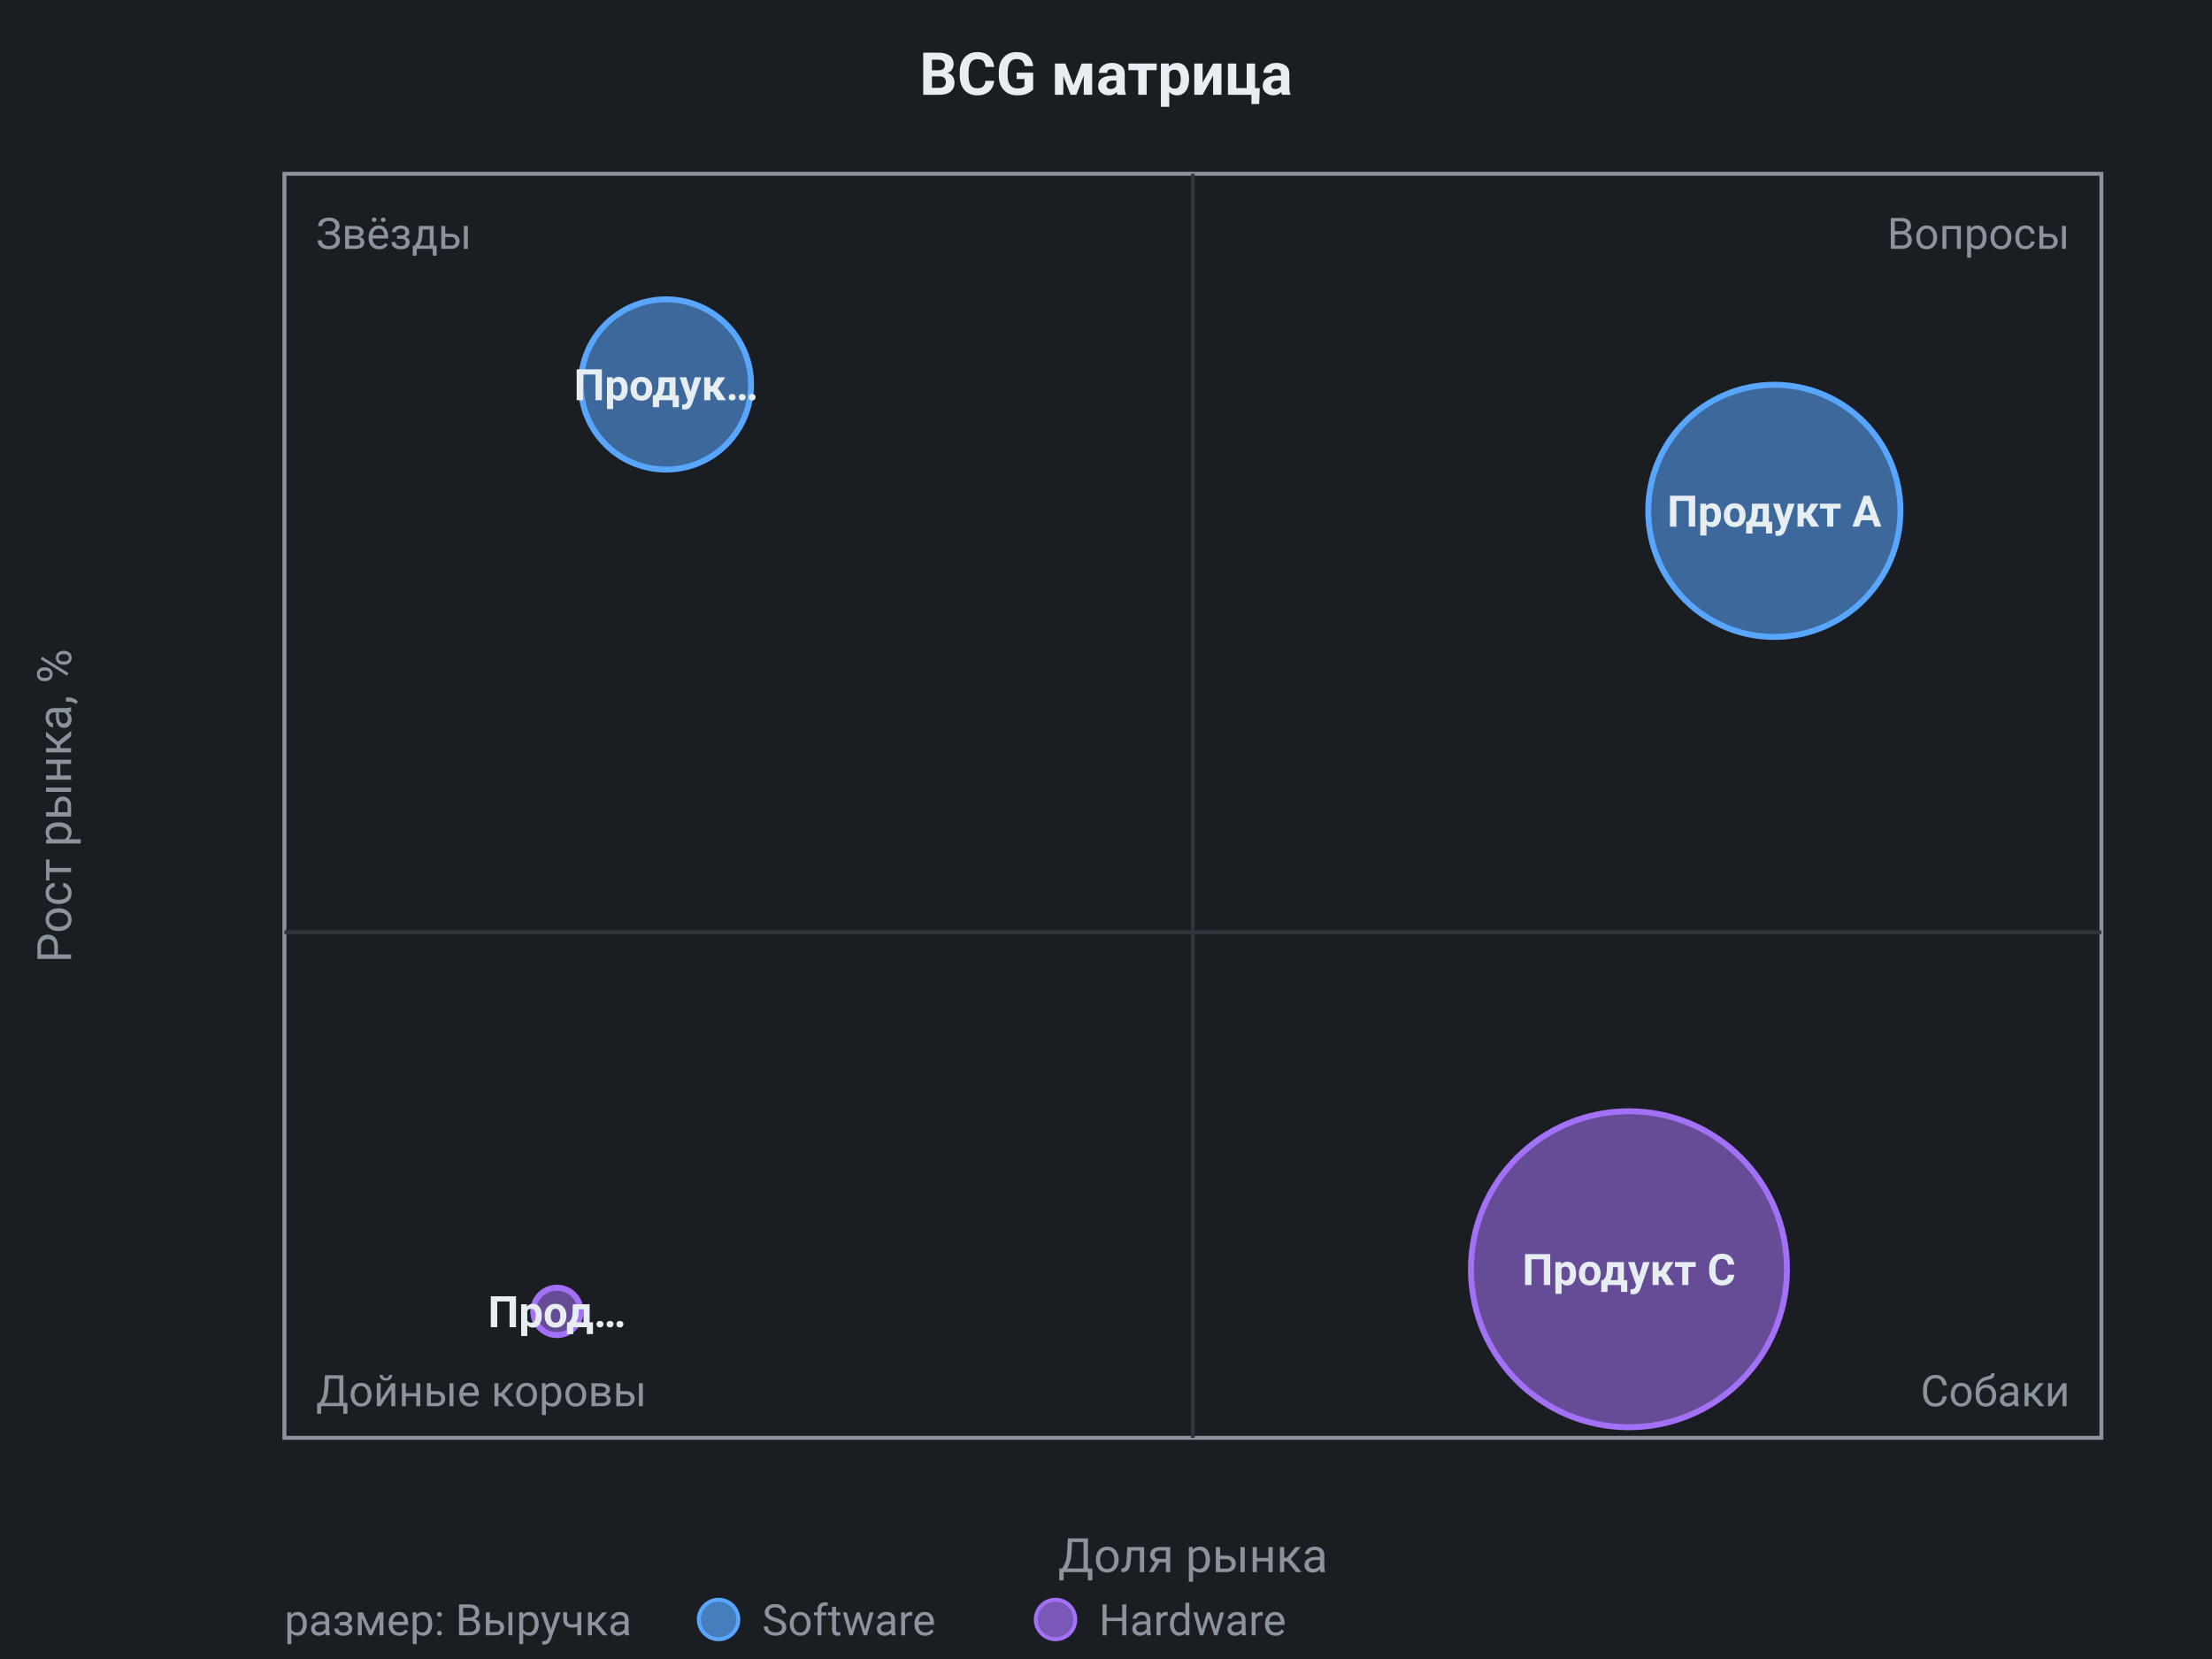
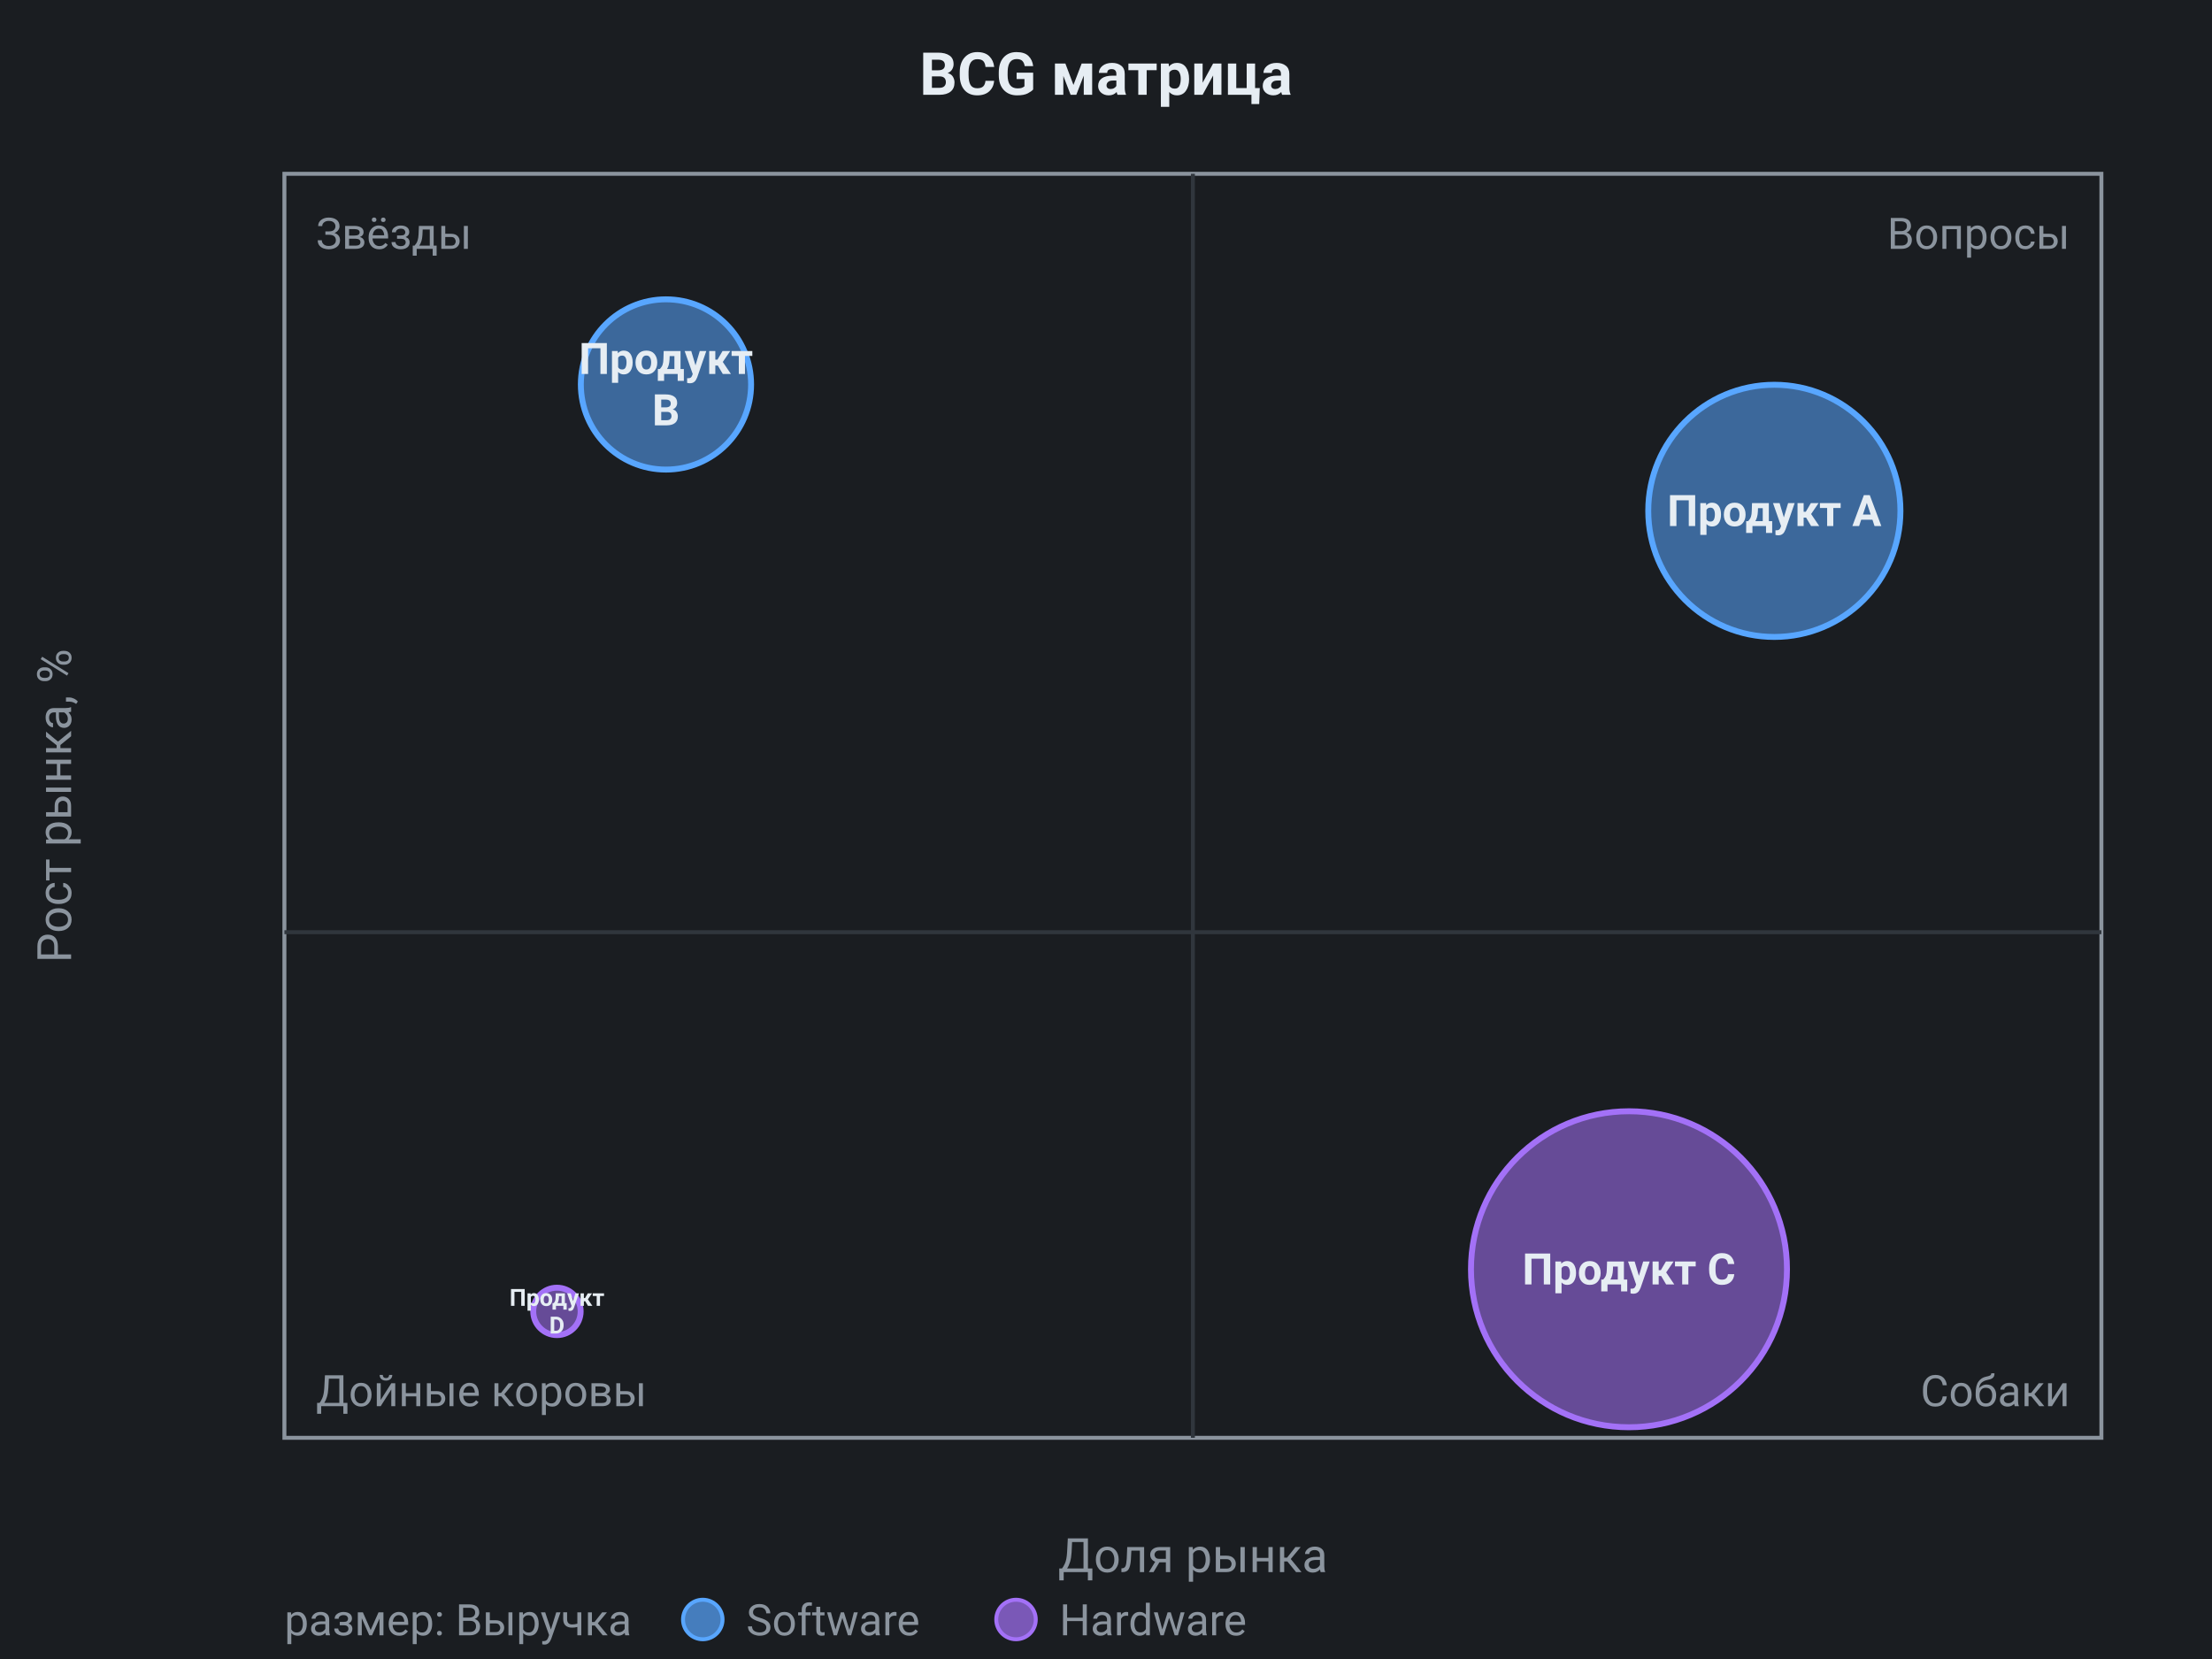
<svg xmlns="http://www.w3.org/2000/svg" viewBox="0 0 560 420" width="560" height="420" role="img" font-family="system-ui, -apple-system, &quot;Segoe UI&quot;, Roboto, sans-serif">
  <rect x="0" y="0" width="560" height="420" fill="#1a1d21" />
  <text x="280" y="24" fill="#e6edf3" font-size="15" text-anchor="middle" font-weight="600">BCG матрица</text>
  <rect x="72" y="44" width="460" height="320" fill="none" stroke="#8b949e" stroke-width="1" />
  <line x1="302" y1="44" x2="302" y2="364" stroke="#30363d" stroke-width="1" />
  <line x1="72" y1="236" x2="532" y2="236" stroke="#30363d" stroke-width="1" />
  <text x="80" y="63" fill="#8b949e" font-size="11" text-anchor="start">Звёзды</text>
  <text x="524" y="63" fill="#8b949e" font-size="11" text-anchor="end">Вопросы</text>
  <text x="80" y="356" fill="#8b949e" font-size="11" text-anchor="start">Дойные коровы</text>
  <text x="524" y="356" fill="#8b949e" font-size="11" text-anchor="end">Собаки</text>
  <text x="302" y="398" fill="#8b949e" font-size="12" text-anchor="middle">Доля рынка</text>
  <text x="18" y="204" fill="#8b949e" font-size="12" text-anchor="middle" transform="rotate(-90 18 204)">Рост рынка, %</text>
  <circle cx="412.4" cy="321.33" r="40" fill="#a371f7" fill-opacity="0.55" stroke="#a371f7" stroke-width="1.5" />
-   <text x="412.4" y="325.33" fill="#e6edf3" font-size="11" text-anchor="middle" font-weight="600">Продукт C</text>
+   <text x="412.4" y="325.18" fill="#e6edf3" font-size="11" text-anchor="middle" font-weight="600">Продукт C</text>
  <circle cx="449.2" cy="129.33" r="31.92" fill="#58a6ff" fill-opacity="0.55" stroke="#58a6ff" stroke-width="1.5" />
-   <text x="449.2" y="133.33" fill="#e6edf3" font-size="11" text-anchor="middle" font-weight="600">Продукт A</text>
+   <text x="449.2" y="133.18" fill="#e6edf3" font-size="11" text-anchor="middle" font-weight="600">Продукт A</text>
  <circle cx="168.6" cy="97.33" r="21.55" fill="#58a6ff" fill-opacity="0.55" stroke="#58a6ff" stroke-width="1.5" />
-   <text x="168.6" y="101.33" fill="#e6edf3" font-size="11" text-anchor="middle" font-weight="600">Продук…</text>
+   <text x="168.6" y="94.68" fill="#e6edf3" font-size="11" text-anchor="middle" font-weight="600">Продукт</text>
+   <text x="168.6" y="107.68" fill="#e6edf3" font-size="11" text-anchor="middle" font-weight="600">B</text>
  <circle cx="141" cy="332" r="6" fill="#a371f7" fill-opacity="0.55" stroke="#a371f7" stroke-width="1.5" />
-   <text x="141" y="336" fill="#e6edf3" font-size="11" text-anchor="middle" font-weight="600">Прод…</text>
+   <text x="141" y="330.6" fill="#e6edf3" font-size="6" text-anchor="middle" font-weight="600">Продукт</text>
+   <text x="141" y="337.6" fill="#e6edf3" font-size="6" text-anchor="middle" font-weight="600">D</text>
  <text x="72" y="414" fill="#8b949e" font-size="11" text-anchor="start">размер: Выручка</text>
-   <circle cx="181.92" cy="410" r="5" fill="#58a6ff" fill-opacity="0.7" stroke="#58a6ff" />
-   <text x="192.92" y="414" fill="#8b949e" font-size="11" text-anchor="start">Software</text>
-   <circle cx="267.22" cy="410" r="5" fill="#a371f7" fill-opacity="0.7" stroke="#a371f7" />
-   <text x="278.22" y="414" fill="#8b949e" font-size="11" text-anchor="start">Hardware</text>
+   <circle cx="177.92" cy="410" r="5" fill="#58a6ff" fill-opacity="0.7" stroke="#58a6ff" />
+   <text x="188.92" y="414" fill="#8b949e" font-size="11" text-anchor="start">Software</text>
+   <circle cx="257.22" cy="410" r="5" fill="#a371f7" fill-opacity="0.7" stroke="#a371f7" />
+   <text x="268.22" y="414" fill="#8b949e" font-size="11" text-anchor="start">Hardware</text>
</svg>
